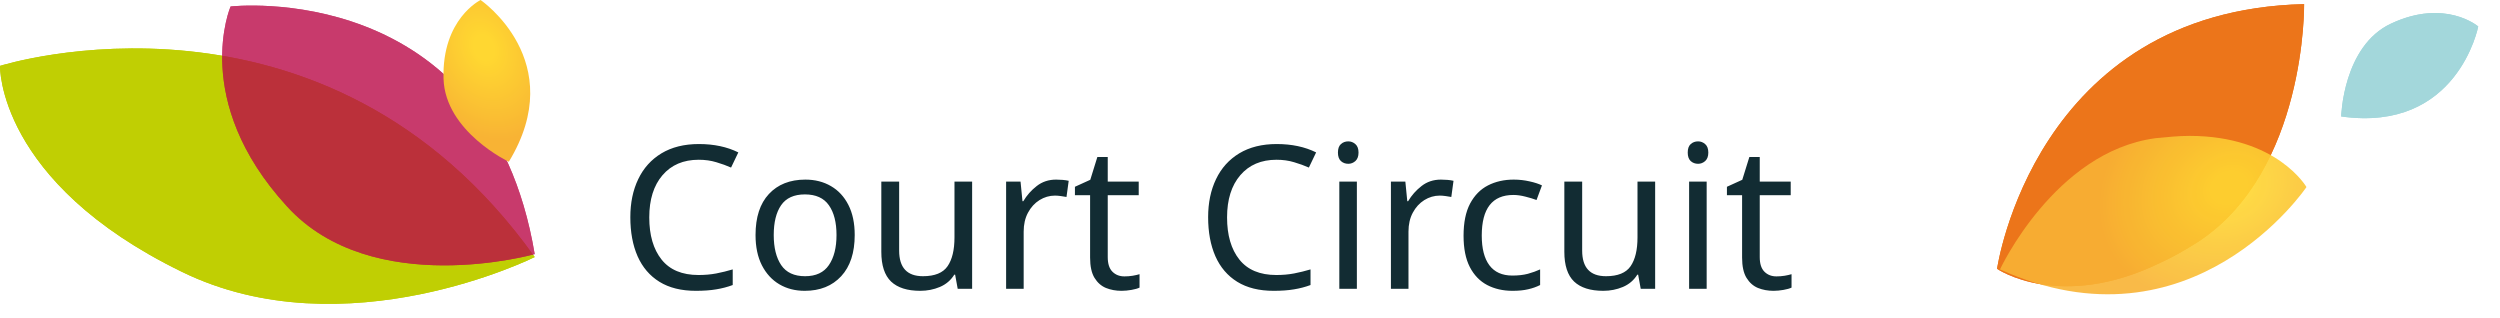
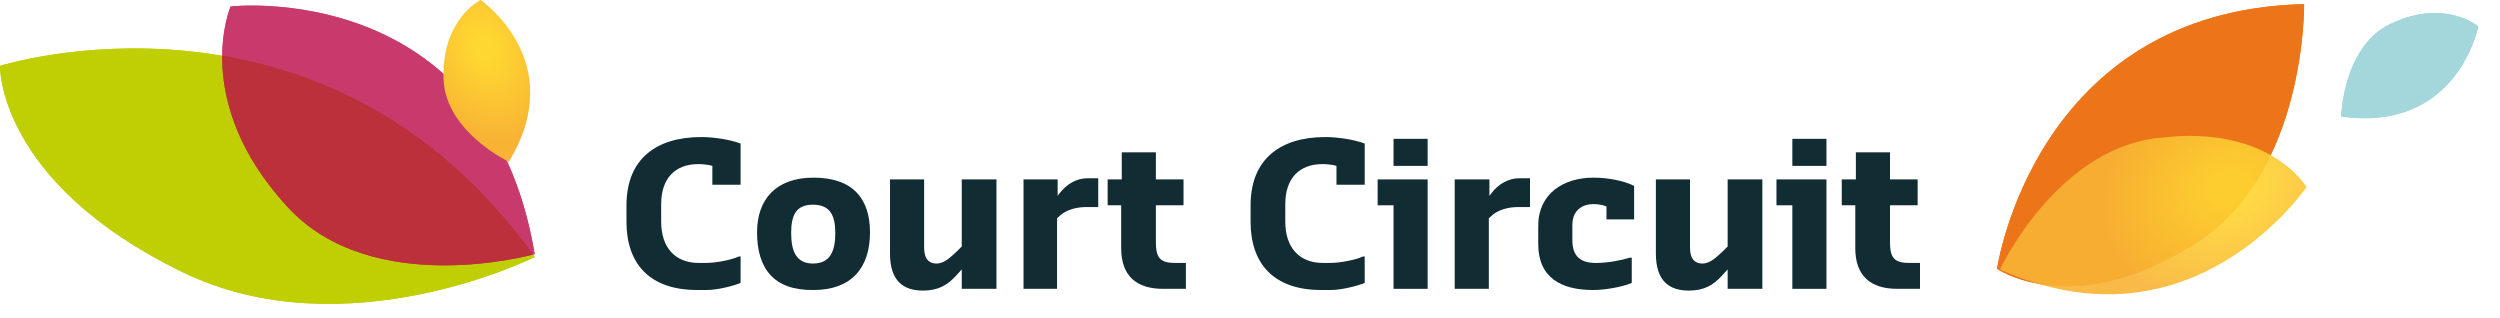
<svg xmlns="http://www.w3.org/2000/svg" xmlns:xlink="http://www.w3.org/1999/xlink" version="1.1" id="Layer_1" x="0px" y="0px" width="425px" height="54px" viewBox="0 0 425 54" enable-background="new 0 0 425 54" xml:space="preserve">
  <g>
-     <text transform="matrix(1 0 0 1 105.0781 49.0957)" fill="#122C33" font-family="'SansaPro-Bold'" font-size="34">Court Circuit</text>
+     <g>
+       <path fill="#122C33" d="M106.5,34.9c0-7.9,5.1-11.6,12.7-11.6c2.4,0,5.1,0.5,6.7,1.1v7h-4.8v-3.2c-0.6-0.2-1.6-0.3-2.4-0.3    c-3.9,0-6.3,2.4-6.3,6.8v3c0,4.3,2.3,7,6.4,7h1.2c1.9,0,4.6-0.6,5.6-1.1h0.3v4.5c-1.2,0.5-3.9,1.2-5.8,1.2h-1.6    c-8.1,0-12-4.5-12-11.6V34.9z" />
+       <path fill="#122C33" d="M128.7,39.5c0-5.6,3.2-9.3,9.6-9.3c6.8,0,9.6,3.7,9.6,9.3c0,6.1-3.2,9.8-9.6,9.8    C131.5,49.4,128.7,45.6,128.7,39.5z M142,39.6c0-3-0.9-4.8-3.8-4.8c-2.9,0-3.7,1.8-3.7,4.8c0,3,0.8,5.2,3.7,5.2    C141.2,44.8,142,42.6,142,39.6z" />
+       <path fill="#122C33" d="M151.3,30.5h5.8v11.6c0,2.1,1,2.7,2.1,2.7c1.4,0,2.5-1.2,3.5-2.1l0.8-0.8V30.5h5.9v18.6h-5.9v-3.3l-1,1.1    c-1.4,1.5-2.9,2.5-5.6,2.5c-3.3,0-5.6-1.6-5.6-6.3V30.5z" />
+       <path fill="#122C33" d="M174,30.5h5.8v2.8l0.3-0.4c1.2-1.6,2.9-2.6,4.8-2.6h1.8v4.9h-2c-1.4,0-2.8,0.3-3.9,1c-0.1,0-1,0.8-1.1,0.9    v12H174V30.5z" />
+       <path fill="#122C33" d="M190.7,34.9h-2.4v-4.4h2.4v-4.6h5.8v4.6h4.7v4.4h-4.7v6.3c0,2.7,0.8,3.5,3.3,3.5h1.8v4.4h-3.9    c-4.5,0-7.1-2.2-7.1-6.9V34.9z" />
+       <path fill="#122C33" d="M212.6,34.9c0-7.9,5.1-11.6,12.7-11.6c2.4,0,5.1,0.5,6.7,1.1v7h-4.8v-3.2c-0.6-0.2-1.6-0.3-2.4-0.3    c-3.9,0-6.3,2.4-6.3,6.8v3c0,4.3,2.3,7,6.4,7h1.2c1.9,0,4.6-0.6,5.6-1.1h0.3v4.5c-1.2,0.5-3.9,1.2-5.8,1.2h-1.6    c-8.1,0-12-4.5-12-11.6V34.9z" />
+       <path fill="#122C33" d="M236.9,34.9h-2.7v-4.4h8.5v18.6h-5.8V34.9z M236.9,23.6h5.8v4.6h-5.8V23.6z" />
+       <path fill="#122C33" d="M247.4,30.5h5.8v2.8l0.3-0.4c1.2-1.6,2.9-2.6,4.8-2.6h1.8v4.9h-2c-1.4,0-2.8,0.3-3.9,1    c-0.1,0-1,0.8-1.1,0.9v12h-5.8V30.5z" />
+       <path fill="#122C33" d="M261.5,38.4c0-5.5,4.3-8.2,9.4-8.2c2.4,0,5.1,0.5,6.9,1.4v5.7h-4.7v-2.2c-0.7-0.3-1.5-0.4-2.2-0.4    c-2,0-3.6,1.1-3.6,3.6v2.5c0,2.8,1.4,3.9,4,3.9c2,0,4.1-0.4,5.8-0.9h0.3v4.3c-1.7,0.7-4.5,1.2-6.6,1.2c-5.4,0-9.3-2.1-9.3-7.8    V38.4z" />
+       <path fill="#122C33" d="M281.5,30.5h5.8v11.6c0,2.1,1,2.7,2.1,2.7c1.4,0,2.5-1.2,3.5-2.1l0.8-0.8V30.5h5.9v18.6h-5.9v-3.3l-1,1.1    c-1.4,1.5-2.9,2.5-5.6,2.5c-3.3,0-5.6-1.6-5.6-6.3V30.5z" />
+       <path fill="#122C33" d="M304.7,34.9h-2.7v-4.4h8.5v18.6h-5.8V34.9z M304.7,23.6h5.8v4.6h-5.8V23.6z" />
+       <path fill="#122C33" d="M315.5,34.9h-2.4v-4.4h2.4v-4.6h5.8v4.6h4.7v4.4h-4.7v6.3c0,2.7,0.8,3.5,3.3,3.5h1.8v4.4h-3.9    c-4.5,0-7.1-2.2-7.1-6.9V34.9z" />
+     </g>
    <g>
      <g>
        <defs>
          <path id="SVGID_31_" d="M30.9,46.2c27.8,13.6,60-2.5,60-2.5C55.2-6.3,0,11.2,0,11.2S-0.5,30.9,30.9,46.2" />
        </defs>
        <use xlink:href="#SVGID_31_" overflow="visible" fill="#C0CF03" />
        <clipPath id="SVGID_1_">
          <use xlink:href="#SVGID_31_" overflow="visible" />
        </clipPath>
        <polygon clip-path="url(#SVGID_1_)" fill="#C0CF03" points="-13.1,42 8.9,-19.7 106.2,5.6 84.1,67.2    " />
      </g>
      <g opacity="0.8">
        <defs>
          <path id="SVGID_30_" opacity="0.8" d="M48.8,35.1c14.5,15.9,42.1,8.1,42.1,8.1C83-3.9,39.2,1.1,39.2,1.1S32.3,17.1,48.8,35.1" />
        </defs>
        <use xlink:href="#SVGID_30_" overflow="visible" fill="#BA0947" />
        <clipPath id="SVGID_2_">
          <use xlink:href="#SVGID_30_" overflow="visible" />
        </clipPath>
        <polygon clip-path="url(#SVGID_2_)" fill="#BA0947" points="19.9,24.1 55.7,-22.8 114.1,14.4 78.3,61.3    " />
      </g>
      <g>
        <defs>
          <path id="SVGID_29_" d="M75.4,13.4c0.3,9,11.1,14.1,11.1,14.1C96.9,10.4,81.7,0,81.7,0S75.1,3.2,75.4,13.4" />
        </defs>
        <clipPath id="SVGID_3_">
          <use xlink:href="#SVGID_29_" overflow="visible" />
        </clipPath>
        <radialGradient id="SVGID_4_" cx="95.681" cy="284.309" r="1" gradientTransform="matrix(11.9396 -2.5111 -4.6145 -15.3929 251.8242 4624.719)" gradientUnits="userSpaceOnUse">
          <stop offset="0" style="stop-color:#FFD731" />
          <stop offset="0.138" style="stop-color:#FFD731" />
          <stop offset="0.732" style="stop-color:#FABF33" />
          <stop offset="1" style="stop-color:#F8B334" />
        </radialGradient>
        <polygon clip-path="url(#SVGID_3_)" fill="url(#SVGID_4_)" points="69.2,2 93.4,-3.1 101.7,24.7 77.6,29.8    " />
      </g>
    </g>
    <g>
      <g>
        <defs>
          <path id="SVGID_28_" d="M373.7,41.1C392.1,29,391.7,0.7,391.7,0.7c-45.9,1.1-52.2,45-52.2,45s10.6,7.3,27.7-1      C369.4,43.7,371.5,42.5,373.7,41.1" />
        </defs>
        <use xlink:href="#SVGID_28_" overflow="visible" fill="#EC751A" />
        <clipPath id="SVGID_5_">
          <use xlink:href="#SVGID_28_" overflow="visible" />
        </clipPath>
        <polygon clip-path="url(#SVGID_5_)" fill="#EC751A" points="404.3,26.9 342.6,62.7 323.6,12.5 385.4,-23.3    " />
      </g>
      <g opacity="0.9">
        <defs>
          <path id="SVGID_27_" opacity="0.9" d="M366.4,23.5c-17.1,2.3-26.4,22.3-26.4,22.3c32.7,14.8,52.1-14,52.1-14s-5-8.7-19.9-8.7      C370.4,23.1,368.4,23.3,366.4,23.5" />
        </defs>
        <clipPath id="SVGID_6_">
          <use xlink:href="#SVGID_27_" overflow="visible" />
        </clipPath>
        <radialGradient id="SVGID_7_" cx="102.7" cy="342.248" r="1" gradientTransform="matrix(22.0873 -1.7083 1.7083 -19.5222 -2474.047 6888.719)" gradientUnits="userSpaceOnUse">
          <stop offset="0" style="stop-color:#FFD731" />
          <stop offset="0.138" style="stop-color:#FFD731" />
          <stop offset="0.732" style="stop-color:#FABF33" />
          <stop offset="1" style="stop-color:#F8B334" />
        </radialGradient>
        <polygon clip-path="url(#SVGID_6_)" fill="url(#SVGID_7_)" points="339.9,23.1 395.7,18.8 392,60.7 336.3,65    " />
      </g>
      <g>
        <defs>
          <path id="SVGID_26_" d="M406.5,4c-8.2,3.8-8.5,15.8-8.5,15.8c19.8,2.8,23.3-15.3,23.3-15.3S415.7-0.3,406.5,4" />
        </defs>
        <use xlink:href="#SVGID_26_" overflow="visible" fill="#A3D7DB" />
        <clipPath id="SVGID_8_">
          <use xlink:href="#SVGID_26_" overflow="visible" />
        </clipPath>
        <polygon clip-path="url(#SVGID_8_)" fill="#A3D7DB" points="414.5,-6.1 428.7,14 406.6,32.7 392.3,12.5    " />
      </g>
    </g>
  </g>
</svg>
